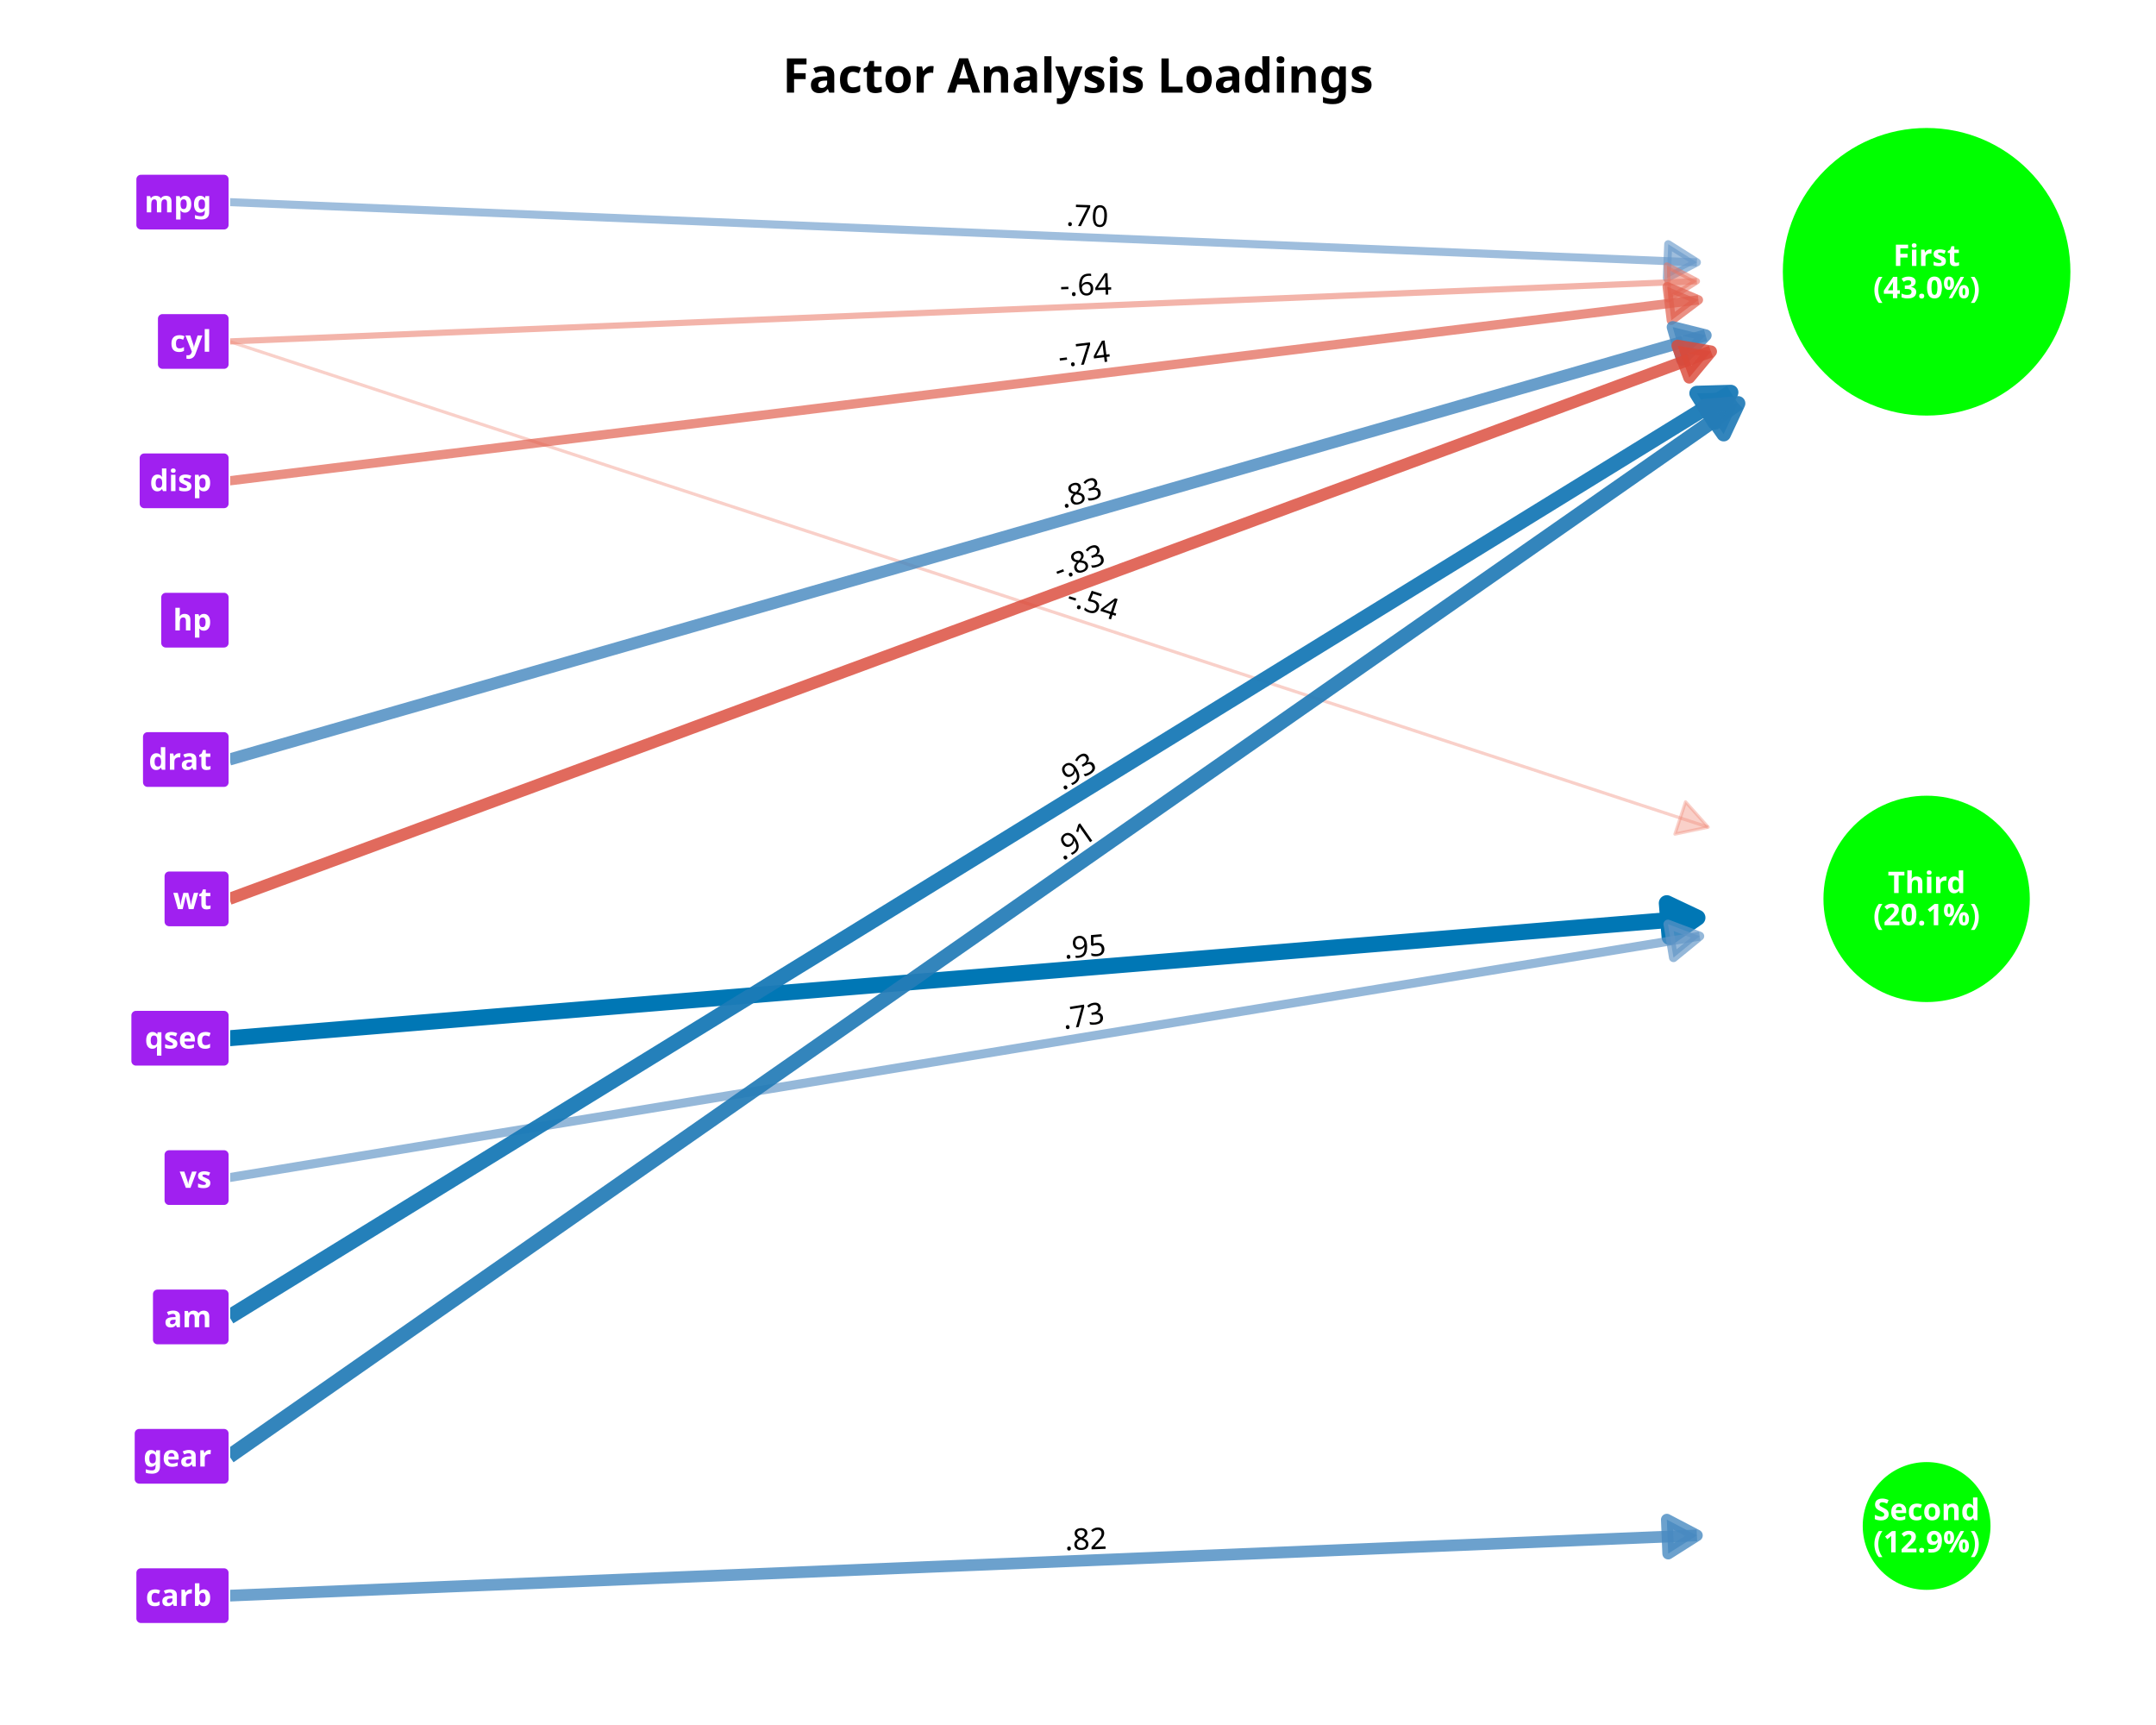
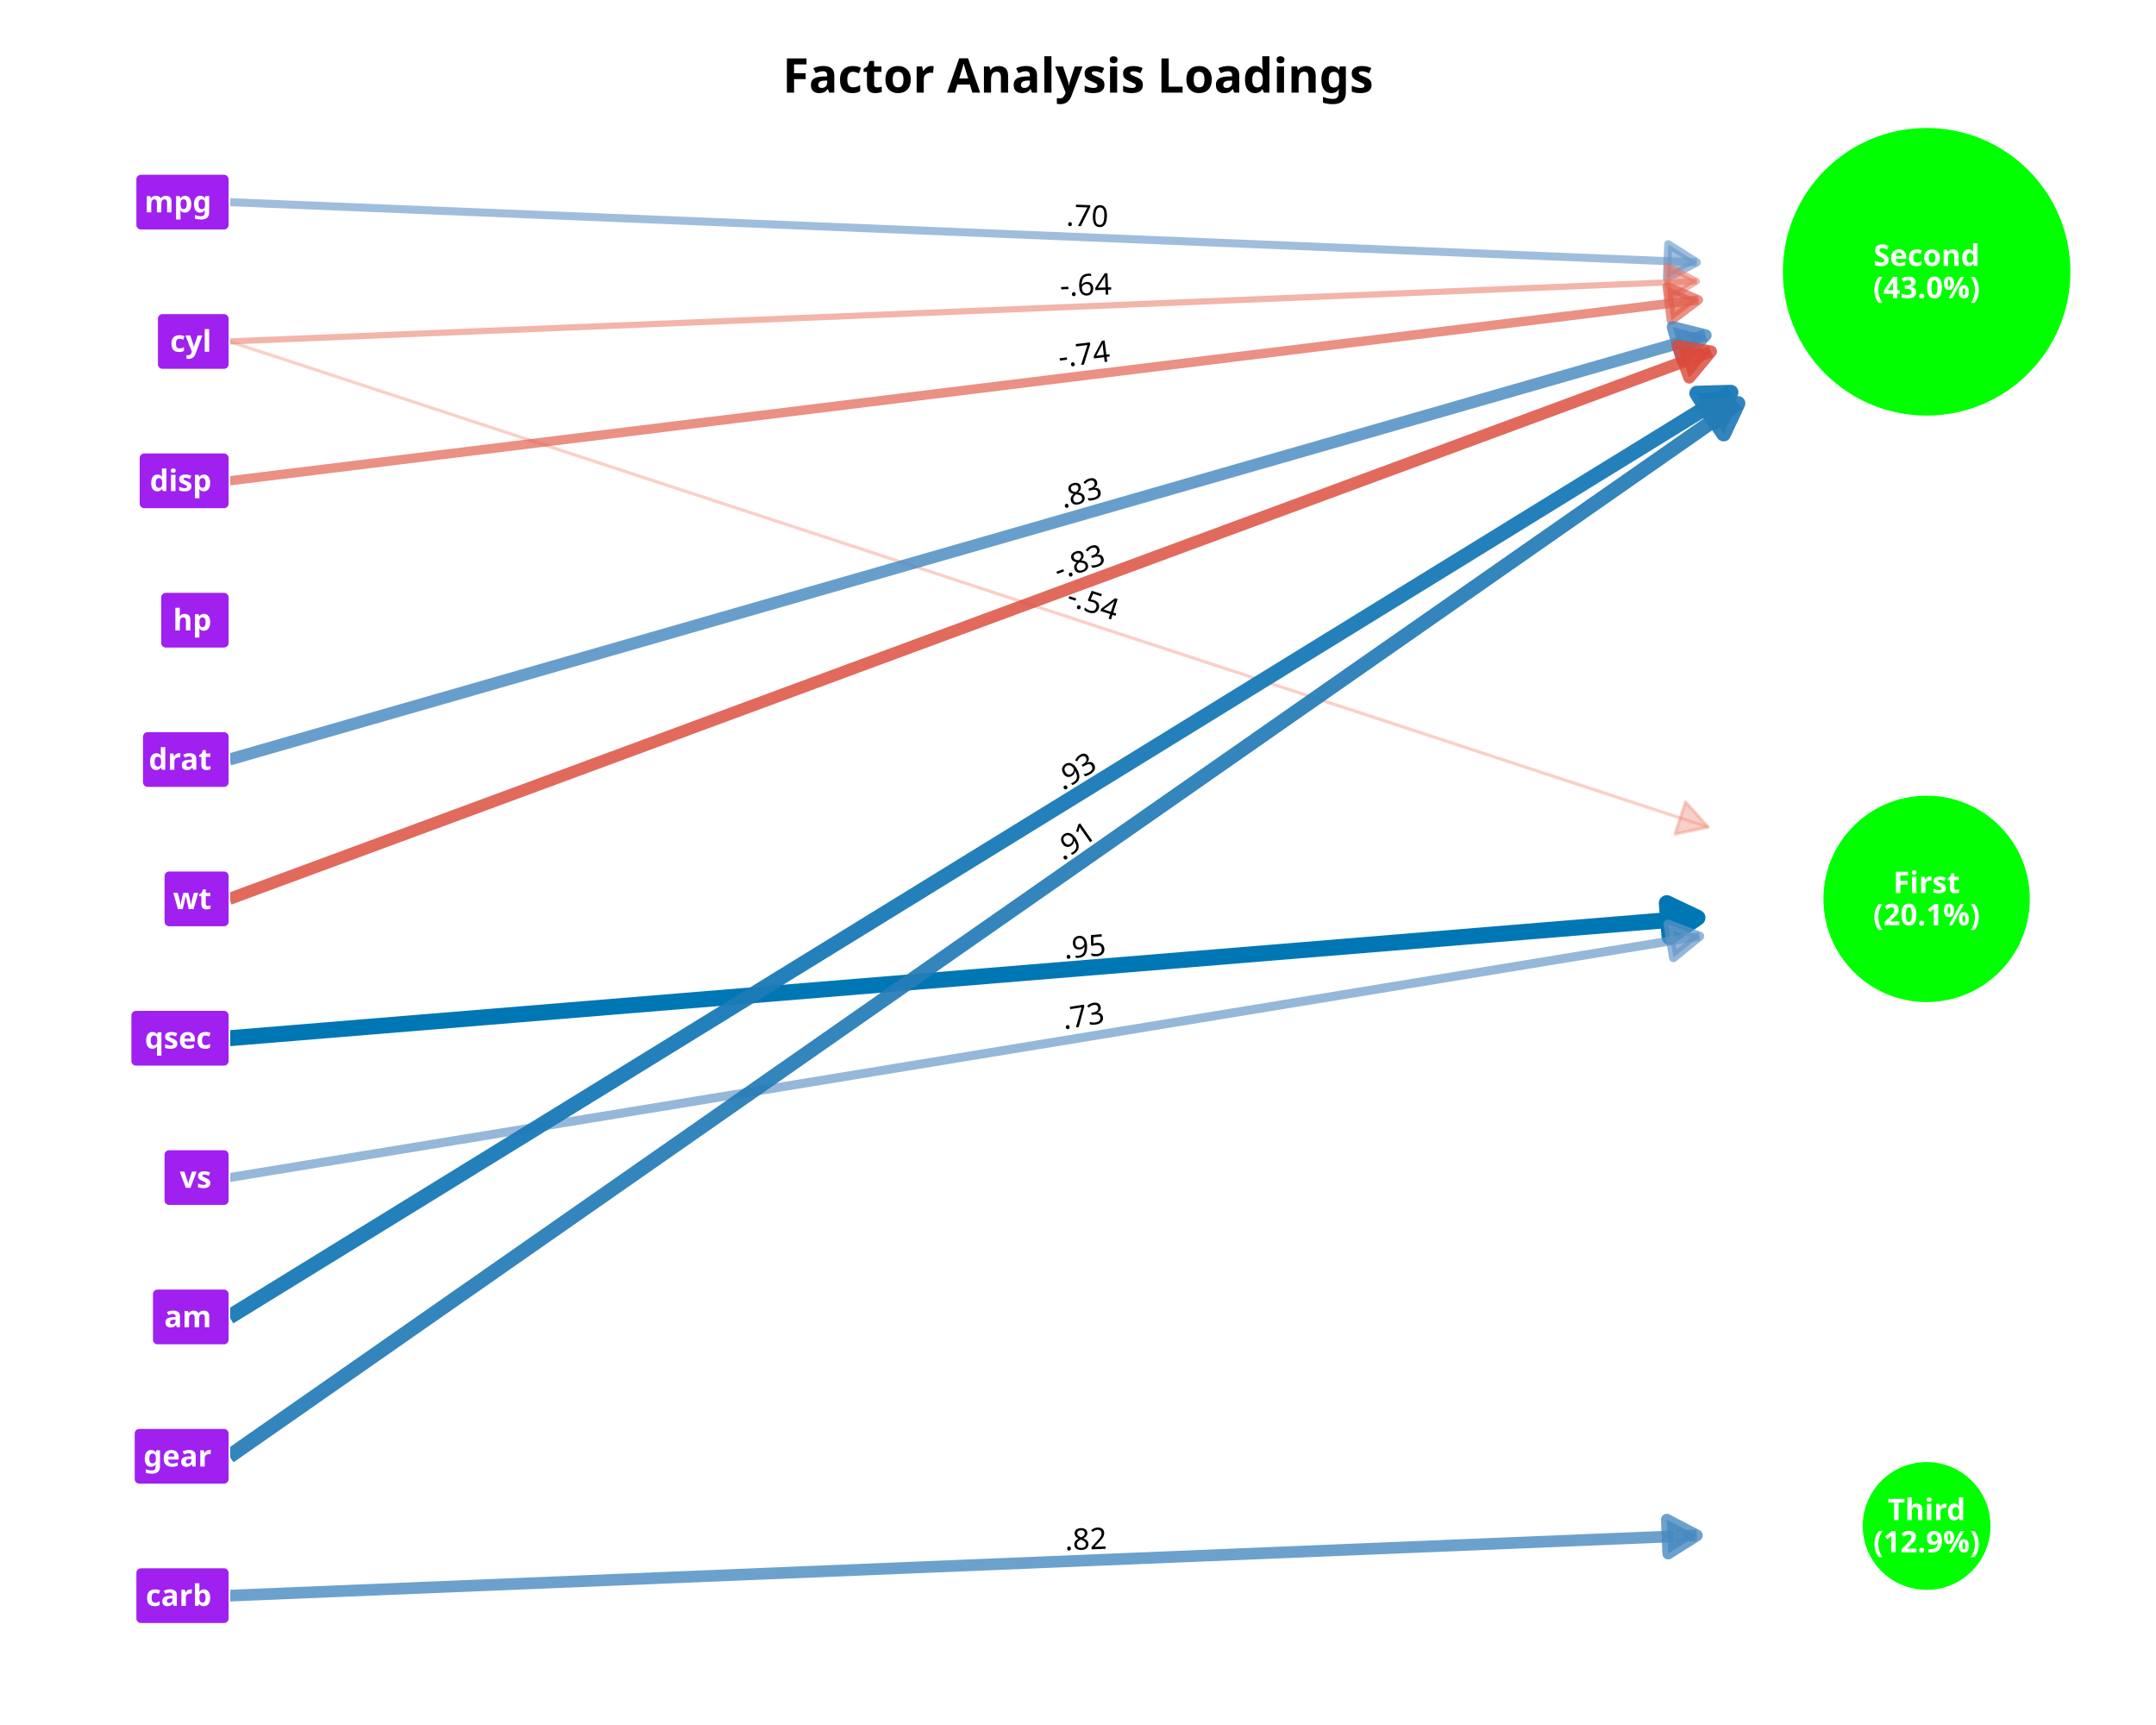
<svg xmlns="http://www.w3.org/2000/svg" class="svglite" data-engine-version="2.0" width="720.00pt" height="576.00pt" viewBox="0 0 720.00 576.00">
  <defs>
    <style type="text/css">
    .svglite line, .svglite polyline, .svglite polygon, .svglite path, .svglite rect, .svglite circle {
      fill: none;
      stroke: #000000;
      stroke-linecap: round;
      stroke-linejoin: round;
      stroke-miterlimit: 10.00;
    }
  </style>
  </defs>
  <rect width="100%" height="100%" style="stroke: none; fill: #FFFFFF;" />
  <defs>
    <clipPath id="cpMC4wMHw3MjAuMDB8MC4wMHw1NzYuMDA=">
      <rect x="0.00" y="0.00" width="720.00" height="576.00" />
    </clipPath>
  </defs>
  <g clip-path="url(#cpMC4wMHw3MjAuMDB8MC4wMHw1NzYuMDA=)">
    <rect x="0.00" y="0.00" width="720.00" height="576.00" style="stroke-width: 1.07; stroke: none; fill: #FFFFFF;" />
    <polyline points="76.60,67.49 82.33,67.72 88.05,67.96 93.78,68.19 99.51,68.43 105.23,68.66 110.96,68.90 116.68,69.13 122.41,69.37 128.13,69.60 133.86,69.84 139.58,70.07 145.31,70.31 151.03,70.54 156.76,70.78 162.48,71.01 168.21,71.25 173.93,71.48 179.66,71.72 185.38,71.95 191.11,72.19 196.83,72.42 202.56,72.66 208.28,72.89 214.01,73.13 219.73,73.36 225.46,73.60 231.18,73.83 236.91,74.07 242.63,74.30 248.36,74.54 254.08,74.77 259.81,75.01 265.53,75.24 271.26,75.48 276.99,75.71 282.71,75.95 288.44,76.18 294.16,76.42 299.89,76.65 305.61,76.89 311.34,77.12 317.06,77.36 322.79,77.59 328.51,77.83 334.24,78.06 339.96,78.30 345.69,78.53 351.41,78.77 357.14,79.00 362.86,79.24 368.59,79.47 374.31,79.71 380.04,79.94 385.76,80.18 391.49,80.41 397.21,80.65 402.94,80.88 408.66,81.12 414.39,81.35 420.11,81.59 425.84,81.82 431.56,82.06 437.29,82.29 443.01,82.53 448.74,82.76 454.47,83.00 460.19,83.23 465.92,83.47 471.64,83.70 477.37,83.94 483.09,84.17 488.82,84.41 494.54,84.64 500.27,84.88 505.99,85.11 511.72,85.35 517.44,85.58 523.17,85.82 528.89,86.05 534.62,86.29 540.34,86.52 546.07,86.76 551.79,86.99 557.52,87.23 563.24,87.46 566.68,87.60 " style="stroke-width: 2.68; stroke: #6899C9; stroke-opacity: 0.63; stroke-linecap: butt;" />
    <polygon points="556.64,92.87 566.68,87.60 557.10,81.54 " style="stroke-width: 2.68; stroke: #6899C9; stroke-opacity: 0.63; stroke-linecap: butt; fill: #6899C9; fill-opacity: 0.63;" />
    <polyline points="76.60,114.02 82.33,113.78 88.05,113.55 93.78,113.31 99.51,113.08 105.23,112.84 110.96,112.61 116.68,112.37 122.41,112.14 128.13,111.90 133.86,111.67 139.58,111.43 145.31,111.20 151.03,110.96 156.76,110.73 162.48,110.49 168.21,110.26 173.93,110.02 179.66,109.79 185.38,109.55 191.11,109.32 196.83,109.08 202.56,108.85 208.28,108.61 214.01,108.38 219.73,108.14 225.46,107.91 231.18,107.67 236.91,107.44 242.63,107.20 248.36,106.97 254.08,106.73 259.81,106.50 265.53,106.26 271.26,106.03 276.99,105.79 282.71,105.56 288.44,105.32 294.16,105.09 299.89,104.85 305.61,104.62 311.34,104.38 317.06,104.15 322.79,103.91 328.51,103.68 334.24,103.44 339.96,103.21 345.69,102.97 351.41,102.74 357.14,102.50 362.86,102.27 368.59,102.03 374.31,101.80 380.04,101.56 385.76,101.33 391.49,101.09 397.21,100.86 402.94,100.62 408.66,100.39 414.39,100.15 420.11,99.92 425.84,99.68 431.56,99.45 437.29,99.21 443.01,98.98 448.74,98.74 454.47,98.51 460.19,98.27 465.92,98.04 471.64,97.80 477.37,97.57 483.09,97.33 488.82,97.10 494.54,96.86 500.27,96.63 505.99,96.39 511.72,96.16 517.44,95.92 523.17,95.69 528.89,95.45 534.62,95.22 540.34,94.98 546.07,94.75 551.79,94.51 557.52,94.28 563.24,94.04 566.68,93.90 " style="stroke-width: 2.07; stroke: #E97663; stroke-opacity: 0.54; stroke-linecap: butt;" />
    <polygon points="557.10,99.97 566.68,93.90 556.64,88.64 " style="stroke-width: 2.07; stroke: #E97663; stroke-opacity: 0.54; stroke-linecap: butt; fill: #E97663; fill-opacity: 0.54;" />
    <polyline points="76.60,114.02 82.33,115.90 88.05,117.78 93.78,119.66 99.51,121.54 105.23,123.42 110.96,125.30 116.68,127.18 122.41,129.06 128.13,130.94 133.86,132.82 139.58,134.70 145.31,136.58 151.03,138.46 156.76,140.34 162.48,142.22 168.21,144.10 173.93,145.98 179.66,147.86 185.38,149.74 191.11,151.62 196.83,153.50 202.56,155.38 208.28,157.26 214.01,159.14 219.73,161.02 225.46,162.90 231.18,164.78 236.91,166.66 242.63,168.54 248.36,170.42 254.08,172.30 259.81,174.18 265.53,176.06 271.26,177.94 276.99,179.82 282.71,181.70 288.44,183.58 294.16,185.46 299.89,187.34 305.61,189.22 311.34,191.10 317.06,192.98 322.79,194.86 328.51,196.74 334.24,198.62 339.96,200.50 345.69,202.38 351.41,204.26 357.14,206.14 362.86,208.02 368.59,209.90 374.31,211.78 380.04,213.66 385.76,215.54 391.49,217.42 397.21,219.30 402.94,221.18 408.66,223.06 414.39,224.94 420.11,226.82 425.84,228.70 431.56,230.58 437.29,232.46 443.01,234.34 448.74,236.22 454.47,238.10 460.19,239.98 465.92,241.86 471.64,243.75 477.37,245.63 483.09,247.51 488.82,249.39 494.54,251.27 500.27,253.15 505.99,255.03 511.72,256.91 517.44,258.79 523.17,260.67 528.89,262.55 534.62,264.43 540.34,266.31 546.07,268.19 551.79,270.07 557.52,271.95 563.24,273.83 568.97,275.71 570.45,276.19 " style="stroke-width: 1.07; stroke: #F08B79; stroke-opacity: 0.40; stroke-linecap: butt;" />
    <polygon points="559.35,278.52 570.45,276.19 562.89,267.74 " style="stroke-width: 1.07; stroke: #F08B79; stroke-opacity: 0.40; stroke-linecap: butt; fill: #F08B79; fill-opacity: 0.40;" />
    <polyline points="76.60,160.55 82.33,159.85 88.05,159.14 93.78,158.44 99.51,157.73 105.23,157.03 110.96,156.32 116.68,155.62 122.41,154.91 128.13,154.21 133.86,153.50 139.58,152.80 145.31,152.09 151.03,151.39 156.76,150.68 162.48,149.98 168.21,149.27 173.93,148.57 179.66,147.86 185.38,147.16 191.11,146.45 196.83,145.75 202.56,145.04 208.28,144.34 214.01,143.63 219.73,142.93 225.46,142.22 231.18,141.52 236.91,140.81 242.63,140.11 248.36,139.40 254.08,138.70 259.81,137.99 265.53,137.29 271.26,136.58 276.99,135.88 282.71,135.17 288.44,134.46 294.16,133.76 299.89,133.05 305.61,132.35 311.34,131.64 317.06,130.94 322.79,130.23 328.51,129.53 334.24,128.82 339.96,128.12 345.69,127.41 351.41,126.71 357.14,126.00 362.86,125.30 368.59,124.59 374.31,123.89 380.04,123.18 385.76,122.48 391.49,121.77 397.21,121.07 402.94,120.36 408.66,119.66 414.39,118.95 420.11,118.25 425.84,117.54 431.56,116.84 437.29,116.13 443.01,115.43 448.74,114.72 454.47,114.02 460.19,113.31 465.92,112.61 471.64,111.90 477.37,111.20 483.09,110.49 488.82,109.79 494.54,109.08 500.27,108.38 505.99,107.67 511.72,106.97 517.44,106.26 523.17,105.56 528.89,104.85 534.62,104.15 540.34,103.44 546.07,102.74 551.79,102.03 557.52,101.33 563.24,100.62 567.19,100.14 " style="stroke-width: 3.10; stroke: #E15F4D; stroke-opacity: 0.69; stroke-linecap: butt;" />
    <polygon points="558.14,106.96 567.19,100.14 556.75,95.71 " style="stroke-width: 3.10; stroke: #E15F4D; stroke-opacity: 0.69; stroke-linecap: butt; fill: #E15F4D; fill-opacity: 0.69;" />
    <polyline points="76.60,253.62 82.33,251.97 88.05,250.33 93.78,248.68 99.51,247.04 105.23,245.39 110.96,243.75 116.68,242.10 122.41,240.45 128.13,238.81 133.86,237.16 139.58,235.52 145.31,233.87 151.03,232.23 156.76,230.58 162.48,228.94 168.21,227.29 173.93,225.65 179.66,224.00 185.38,222.36 191.11,220.71 196.83,219.07 202.56,217.42 208.28,215.78 214.01,214.13 219.73,212.49 225.46,210.84 231.18,209.20 236.91,207.55 242.63,205.91 248.36,204.26 254.08,202.62 259.81,200.97 265.53,199.33 271.26,197.68 276.99,196.04 282.71,194.39 288.44,192.75 294.16,191.10 299.89,189.46 305.61,187.81 311.34,186.17 317.06,184.52 322.79,182.88 328.51,181.23 334.24,179.59 339.96,177.94 345.69,176.30 351.41,174.65 357.14,173.01 362.86,171.36 368.59,169.72 374.31,168.07 380.04,166.43 385.76,164.78 391.49,163.14 397.21,161.49 402.94,159.85 408.66,158.20 414.39,156.56 420.11,154.91 425.84,153.27 431.56,151.62 437.29,149.98 443.01,148.33 448.74,146.69 454.47,145.04 460.19,143.40 465.92,141.75 471.64,140.11 477.37,138.46 483.09,136.82 488.82,135.17 494.54,133.52 500.27,131.88 505.99,130.23 511.72,128.59 517.44,126.94 523.17,125.30 528.89,123.65 534.62,122.01 540.34,120.36 546.07,118.72 551.79,117.07 557.52,115.43 563.24,113.78 568.97,112.14 569.60,111.96 " style="stroke-width: 4.01; stroke: #4588BF; stroke-opacity: 0.81; stroke-linecap: butt;" />
    <polygon points="561.73,120.12 569.60,111.96 558.60,109.22 " style="stroke-width: 4.01; stroke: #4588BF; stroke-opacity: 0.81; stroke-linecap: butt; fill: #4588BF; fill-opacity: 0.81;" />
    <polyline points="76.60,300.15 82.33,298.03 88.05,295.92 93.78,293.80 99.51,291.69 105.23,289.57 110.96,287.46 116.68,285.34 122.41,283.23 128.13,281.11 133.86,279.00 139.58,276.88 145.31,274.77 151.03,272.65 156.76,270.54 162.48,268.42 168.21,266.31 173.93,264.19 179.66,262.08 185.38,259.96 191.11,257.85 196.83,255.73 202.56,253.62 208.28,251.50 214.01,249.39 219.73,247.27 225.46,245.16 231.18,243.04 236.91,240.92 242.63,238.81 248.36,236.69 254.08,234.58 259.81,232.46 265.53,230.35 271.26,228.23 276.99,226.12 282.71,224.00 288.44,221.89 294.16,219.77 299.89,217.66 305.61,215.54 311.34,213.43 317.06,211.31 322.79,209.20 328.51,207.08 334.24,204.97 339.96,202.85 345.69,200.74 351.41,198.62 357.14,196.51 362.86,194.39 368.59,192.28 374.31,190.16 380.04,188.05 385.76,185.93 391.49,183.82 397.21,181.70 402.94,179.59 408.66,177.47 414.39,175.36 420.11,173.24 425.84,171.13 431.56,169.01 437.29,166.90 443.01,164.78 448.74,162.67 454.47,160.55 460.19,158.44 465.92,156.32 471.64,154.21 477.37,152.09 483.09,149.98 488.82,147.86 494.54,145.75 500.27,143.63 505.99,141.52 511.72,139.40 517.44,137.29 523.17,135.17 528.89,133.05 534.62,130.94 540.34,128.82 546.07,126.71 551.79,124.59 557.52,122.48 563.24,120.36 568.97,118.25 571.38,117.36 " style="stroke-width: 4.02; stroke: #DA493A; stroke-opacity: 0.82; stroke-linecap: butt;" />
    <polygon points="564.13,126.08 571.38,117.36 560.20,115.44 " style="stroke-width: 4.02; stroke: #DA493A; stroke-opacity: 0.82; stroke-linecap: butt; fill: #DA493A; fill-opacity: 0.82;" />
    <polyline points="76.60,346.68 82.33,346.21 88.05,345.74 93.78,345.27 99.51,344.80 105.23,344.33 110.96,343.86 116.68,343.39 122.41,342.92 128.13,342.45 133.86,341.98 139.58,341.51 145.31,341.04 151.03,340.57 156.76,340.10 162.48,339.63 168.21,339.16 173.93,338.69 179.66,338.22 185.38,337.75 191.11,337.28 196.83,336.81 202.56,336.34 208.28,335.87 214.01,335.40 219.73,334.93 225.46,334.46 231.18,333.99 236.91,333.52 242.63,333.05 248.36,332.58 254.08,332.11 259.81,331.64 265.53,331.17 271.26,330.70 276.99,330.23 282.71,329.76 288.44,329.29 294.16,328.82 299.89,328.35 305.61,327.88 311.34,327.41 317.06,326.94 322.79,326.47 328.51,326.00 334.24,325.53 339.96,325.06 345.69,324.59 351.41,324.12 357.14,323.65 362.86,323.18 368.59,322.71 374.31,322.24 380.04,321.77 385.76,321.30 391.49,320.83 397.21,320.36 402.94,319.89 408.66,319.42 414.39,318.95 420.11,318.48 425.84,318.01 431.56,317.54 437.29,317.07 443.01,316.60 448.74,316.13 454.47,315.66 460.19,315.19 465.92,314.72 471.64,314.25 477.37,313.78 483.09,313.31 488.82,312.84 494.54,312.37 500.27,311.90 505.99,311.43 511.72,310.96 517.44,310.49 523.17,310.02 528.89,309.55 534.62,309.08 540.34,308.61 546.07,308.14 551.79,307.67 557.52,307.20 563.24,306.73 566.87,306.43 " style="stroke-width: 5.33; stroke: #0077B5; stroke-linecap: butt;" />
    <polygon points="557.55,312.88 566.87,306.43 556.62,301.58 " style="stroke-width: 5.33; stroke: #0077B5; stroke-linecap: butt; fill: #0077B5;" />
    <polyline points="76.60,393.21 82.33,392.27 88.05,391.33 93.78,390.39 99.51,389.45 105.23,388.51 110.96,387.57 116.68,386.63 122.41,385.69 128.13,384.75 133.86,383.81 139.58,382.87 145.31,381.93 151.03,380.99 156.76,380.05 162.48,379.11 168.21,378.17 173.93,377.23 179.66,376.29 185.38,375.35 191.11,374.41 196.83,373.47 202.56,372.53 208.28,371.59 214.01,370.65 219.73,369.71 225.46,368.77 231.18,367.83 236.91,366.89 242.63,365.95 248.36,365.01 254.08,364.07 259.81,363.13 265.53,362.19 271.26,361.25 276.99,360.31 282.71,359.37 288.44,358.43 294.16,357.49 299.89,356.55 305.61,355.61 311.34,354.67 317.06,353.73 322.79,352.79 328.51,351.85 334.24,350.91 339.96,349.97 345.69,349.03 351.41,348.09 357.14,347.15 362.86,346.21 368.59,345.27 374.31,344.33 380.04,343.39 385.76,342.45 391.49,341.51 397.21,340.57 402.94,339.63 408.66,338.69 414.39,337.75 420.11,336.81 425.84,335.87 431.56,334.93 437.29,333.99 443.01,333.05 448.74,332.11 454.47,331.17 460.19,330.23 465.92,329.29 471.64,328.35 477.37,327.41 483.09,326.47 488.82,325.53 494.54,324.59 500.27,323.65 505.99,322.71 511.72,321.77 517.44,320.83 523.17,319.89 528.89,318.95 534.62,318.01 540.34,317.07 546.07,316.13 551.79,315.19 557.52,314.25 563.24,313.31 567.63,312.59 " style="stroke-width: 2.99; stroke: #6195C7; stroke-opacity: 0.67; stroke-linecap: butt;" />
    <polygon points="558.86,319.77 567.63,312.59 557.02,308.58 " style="stroke-width: 2.99; stroke: #6195C7; stroke-opacity: 0.67; stroke-linecap: butt; fill: #6195C7; fill-opacity: 0.67;" />
    <polyline points="76.60,439.74 82.33,436.22 88.05,432.69 93.78,429.17 99.51,425.64 105.23,422.12 110.96,418.59 116.68,415.07 122.41,411.54 128.13,408.02 133.86,404.49 139.58,400.97 145.31,397.44 151.03,393.92 156.76,390.39 162.48,386.87 168.21,383.34 173.93,379.82 179.66,376.29 185.38,372.77 191.11,369.24 196.83,365.72 202.56,362.19 208.28,358.67 214.01,355.14 219.73,351.62 225.46,348.09 231.18,344.56 236.91,341.04 242.63,337.51 248.36,333.99 254.08,330.46 259.81,326.94 265.53,323.41 271.26,319.89 276.99,316.36 282.71,312.84 288.44,309.31 294.16,305.79 299.89,302.26 305.61,298.74 311.34,295.21 317.06,291.69 322.79,288.16 328.51,284.64 334.24,281.11 339.96,277.59 345.69,274.06 351.41,270.54 357.14,267.01 362.86,263.49 368.59,259.96 374.31,256.44 380.04,252.91 385.76,249.39 391.49,245.86 397.21,242.34 402.94,238.81 408.66,235.28 414.39,231.76 420.11,228.23 425.84,224.71 431.56,221.18 437.29,217.66 443.01,214.13 448.74,210.61 454.47,207.08 460.19,203.56 465.92,200.03 471.64,196.51 477.37,192.98 483.09,189.46 488.82,185.93 494.54,182.41 500.27,178.88 505.99,175.36 511.72,171.83 517.44,168.31 523.17,164.78 528.89,161.26 534.62,157.73 540.34,154.21 546.07,150.68 551.79,147.16 557.52,143.63 563.24,140.11 568.97,136.58 574.69,133.05 578.02,131.01 " style="stroke-width: 5.05; stroke: #1C7BB7; stroke-opacity: 0.96; stroke-linecap: butt;" />
    <polygon points="572.63,140.98 578.02,131.01 566.68,131.33 " style="stroke-width: 5.05; stroke: #1C7BB7; stroke-opacity: 0.96; stroke-linecap: butt; fill: #1C7BB7; fill-opacity: 0.96;" />
    <polyline points="76.60,486.28 82.33,482.28 88.05,478.29 93.78,474.29 99.51,470.30 105.23,466.30 110.96,462.31 116.68,458.31 122.41,454.31 128.13,450.32 133.86,446.32 139.58,442.33 145.31,438.33 151.03,434.34 156.76,430.34 162.48,426.35 168.21,422.35 173.93,418.36 179.66,414.36 185.38,410.37 191.11,406.37 196.83,402.38 202.56,398.38 208.28,394.39 214.01,390.39 219.73,386.40 225.46,382.40 231.18,378.41 236.91,374.41 242.63,370.42 248.36,366.42 254.08,362.43 259.81,358.43 265.53,354.44 271.26,350.44 276.99,346.44 282.71,342.45 288.44,338.45 294.16,334.46 299.89,330.46 305.61,326.47 311.34,322.47 317.06,318.48 322.79,314.48 328.51,310.49 334.24,306.49 339.96,302.50 345.69,298.50 351.41,294.51 357.14,290.51 362.86,286.52 368.59,282.52 374.31,278.53 380.04,274.53 385.76,270.54 391.49,266.54 397.21,262.55 402.94,258.55 408.66,254.56 414.39,250.56 420.11,246.57 425.84,242.57 431.56,238.57 437.29,234.58 443.01,230.58 448.74,226.59 454.47,222.59 460.19,218.60 465.92,214.60 471.64,210.61 477.37,206.61 483.09,202.62 488.82,198.62 494.54,194.63 500.27,190.63 505.99,186.64 511.72,182.64 517.44,178.65 523.17,174.65 528.89,170.66 534.62,166.66 540.34,162.67 546.07,158.67 551.79,154.68 557.52,150.68 563.24,146.69 568.97,142.69 574.69,138.70 580.42,134.70 580.43,134.69 " style="stroke-width: 4.87; stroke: #257DB8; stroke-opacity: 0.93; stroke-linecap: butt;" />
    <polygon points="575.62,144.96 580.43,134.69 569.14,135.66 " style="stroke-width: 4.87; stroke: #257DB8; stroke-opacity: 0.93; stroke-linecap: butt; fill: #257DB8; fill-opacity: 0.93;" />
    <polyline points="76.60,532.81 82.33,532.57 88.05,532.34 93.78,532.10 99.51,531.87 105.23,531.63 110.96,531.40 116.68,531.16 122.41,530.93 128.13,530.69 133.86,530.46 139.58,530.22 145.31,529.99 151.03,529.75 156.76,529.52 162.48,529.28 168.21,529.05 173.93,528.81 179.66,528.58 185.38,528.34 191.11,528.11 196.83,527.87 202.56,527.64 208.28,527.40 214.01,527.17 219.73,526.93 225.46,526.70 231.18,526.46 236.91,526.23 242.63,525.99 248.36,525.76 254.08,525.52 259.81,525.29 265.53,525.05 271.26,524.82 276.99,524.58 282.71,524.35 288.44,524.11 294.16,523.88 299.89,523.64 305.61,523.41 311.34,523.17 317.06,522.94 322.79,522.70 328.51,522.47 334.24,522.23 339.96,522.00 345.69,521.76 351.41,521.53 357.14,521.29 362.86,521.06 368.59,520.82 374.31,520.59 380.04,520.35 385.76,520.12 391.49,519.88 397.21,519.65 402.94,519.41 408.66,519.18 414.39,518.94 420.11,518.71 425.84,518.47 431.56,518.24 437.29,518.00 443.01,517.77 448.74,517.53 454.47,517.30 460.19,517.06 465.92,516.83 471.64,516.59 477.37,516.36 483.09,516.12 488.82,515.89 494.54,515.65 500.27,515.42 505.99,515.18 511.72,514.95 517.44,514.71 523.17,514.48 528.89,514.24 534.62,514.01 540.34,513.77 546.07,513.54 551.79,513.30 557.52,513.07 563.24,512.83 566.68,512.69 " style="stroke-width: 3.91; stroke: #4889C0; stroke-opacity: 0.80; stroke-linecap: butt;" />
    <polygon points="557.10,518.76 566.68,512.69 556.64,507.43 " style="stroke-width: 3.91; stroke: #4889C0; stroke-opacity: 0.80; stroke-linecap: butt; fill: #4889C0; fill-opacity: 0.80;" />
    <text transform="translate(363.01,75.58) rotate(-358)" text-anchor="middle" style="font-size: 9.96px; font-family: sans;" textLength="13.84px" lengthAdjust="spacingAndGlyphs">.70</text>
    <text transform="translate(362.71,98.61) rotate(-2)" text-anchor="middle" style="font-size: 9.96px; font-family: sans;" textLength="17.16px" lengthAdjust="spacingAndGlyphs">-.64</text>
    <text transform="translate(364.00,204.55) rotate(-342)" text-anchor="middle" style="font-size: 9.96px; font-family: sans;" textLength="17.16px" lengthAdjust="spacingAndGlyphs">-.54</text>
    <text transform="translate(362.42,121.67) rotate(-7)" text-anchor="middle" style="font-size: 9.96px; font-family: sans;" textLength="17.16px" lengthAdjust="spacingAndGlyphs">-.74</text>
    <text transform="translate(361.85,167.84) rotate(-16)" text-anchor="middle" style="font-size: 9.96px; font-family: sans;" textLength="13.84px" lengthAdjust="spacingAndGlyphs">.83</text>
    <text transform="translate(361.59,190.96) rotate(-20)" text-anchor="middle" style="font-size: 9.96px; font-family: sans;" textLength="17.16px" lengthAdjust="spacingAndGlyphs">-.83</text>
    <text transform="translate(362.56,319.53) rotate(-5)" text-anchor="middle" style="font-size: 9.96px; font-family: sans;" textLength="13.84px" lengthAdjust="spacingAndGlyphs">.95</text>
    <text transform="translate(362.27,342.60) rotate(-9)" text-anchor="middle" style="font-size: 9.96px; font-family: sans;" textLength="13.84px" lengthAdjust="spacingAndGlyphs">.73</text>
    <text transform="translate(360.94,260.37) rotate(-32)" text-anchor="middle" style="font-size: 9.96px; font-family: sans;" textLength="13.84px" lengthAdjust="spacingAndGlyphs">.93</text>
    <text transform="translate(360.77,283.52) rotate(-35)" text-anchor="middle" style="font-size: 9.96px; font-family: sans;" textLength="13.84px" lengthAdjust="spacingAndGlyphs">.91</text>
    <text transform="translate(362.71,517.40) rotate(-2)" text-anchor="middle" style="font-size: 9.96px; font-family: sans;" textLength="13.84px" lengthAdjust="spacingAndGlyphs">.82</text>
    <circle cx="643.40" cy="90.75" r="49.08" style="stroke-width: 2.13; stroke: #FFFFFF; fill: #00FF00;" />
    <circle cx="643.40" cy="300.15" r="35.52" style="stroke-width: 2.13; stroke: #FFFFFF; fill: #00FF00;" />
    <circle cx="643.40" cy="509.54" r="22.40" style="stroke-width: 2.13; stroke: #FFFFFF; fill: #00FF00;" />
-     <text x="643.40" y="88.80" text-anchor="middle" style="font-size: 9.96px; font-weight: bold; fill: #FFFFFF; font-family: sans;" textLength="19.36px" lengthAdjust="spacingAndGlyphs">First</text>
+     <text x="643.40" y="88.80" text-anchor="middle" style="font-size: 9.96px; font-weight: bold; fill: #FFFFFF; font-family: sans;" textLength="33.78px" lengthAdjust="spacingAndGlyphs">Second</text>
    <text x="643.40" y="99.56" text-anchor="middle" style="font-size: 9.96px; font-weight: bold; fill: #FFFFFF; font-family: sans;" textLength="34.87px" lengthAdjust="spacingAndGlyphs">(43.0%)</text>
-     <text x="643.40" y="298.20" text-anchor="middle" style="font-size: 9.96px; font-weight: bold; fill: #FFFFFF; font-family: sans;" textLength="22.69px" lengthAdjust="spacingAndGlyphs">Third</text>
+     <text x="643.40" y="298.20" text-anchor="middle" style="font-size: 9.96px; font-weight: bold; fill: #FFFFFF; font-family: sans;" textLength="19.36px" lengthAdjust="spacingAndGlyphs">First</text>
    <text x="643.40" y="308.95" text-anchor="middle" style="font-size: 9.96px; font-weight: bold; fill: #FFFFFF; font-family: sans;" textLength="34.87px" lengthAdjust="spacingAndGlyphs">(20.1%)</text>
-     <text x="643.40" y="507.59" text-anchor="middle" style="font-size: 9.96px; font-weight: bold; fill: #FFFFFF; font-family: sans;" textLength="33.78px" lengthAdjust="spacingAndGlyphs">Second</text>
+     <text x="643.40" y="507.59" text-anchor="middle" style="font-size: 9.96px; font-weight: bold; fill: #FFFFFF; font-family: sans;" textLength="22.69px" lengthAdjust="spacingAndGlyphs">Third</text>
    <text x="643.40" y="518.35" text-anchor="middle" style="font-size: 9.96px; font-weight: bold; fill: #FFFFFF; font-family: sans;" textLength="34.87px" lengthAdjust="spacingAndGlyphs">(12.9%)</text>
    <polygon points="47.07,76.89 74.81,76.89 74.74,76.89 75.03,76.88 75.31,76.82 75.58,76.72 75.83,76.57 76.05,76.39 76.24,76.17 76.40,75.93 76.51,75.66 76.58,75.38 76.60,75.10 76.60,75.10 76.60,59.88 76.60,59.88 76.58,59.59 76.51,59.31 76.40,59.04 76.24,58.80 76.05,58.58 75.83,58.40 75.58,58.26 75.31,58.16 75.03,58.10 74.81,58.09 47.07,58.09 47.29,58.10 47.00,58.09 46.71,58.12 46.43,58.20 46.17,58.33 45.94,58.49 45.73,58.69 45.55,58.92 45.42,59.17 45.33,59.45 45.28,59.73 45.28,59.88 45.28,75.10 45.28,74.95 45.28,75.24 45.33,75.53 45.42,75.80 45.55,76.05 45.73,76.28 45.94,76.48 46.17,76.65 46.43,76.77 46.71,76.85 47.00,76.89 " style="stroke-width: 0.53; stroke: #FFFFFF; fill: #A020F0;" />
    <text x="70.63" y="70.91" text-anchor="end" style="font-size: 9.96px; font-weight: bold; fill: #FFFFFF; font-family: sans;" textLength="19.38px" lengthAdjust="spacingAndGlyphs">mpg</text>
    <polygon points="54.27,123.42 74.81,123.42 74.74,123.42 75.03,123.41 75.31,123.35 75.58,123.25 75.83,123.10 76.05,122.92 76.24,122.71 76.40,122.46 76.51,122.20 76.58,121.92 76.60,121.63 76.60,121.63 76.60,106.41 76.60,106.41 76.58,106.12 76.51,105.84 76.40,105.58 76.24,105.33 76.05,105.12 75.83,104.93 75.58,104.79 75.31,104.69 75.03,104.63 74.81,104.62 54.27,104.62 54.49,104.63 54.20,104.62 53.91,104.65 53.63,104.73 53.37,104.86 53.14,105.02 52.93,105.22 52.75,105.45 52.62,105.71 52.53,105.98 52.48,106.27 52.48,106.41 52.48,121.63 52.48,121.48 52.48,121.77 52.53,122.06 52.62,122.33 52.75,122.59 52.93,122.82 53.14,123.02 53.37,123.18 53.63,123.30 53.91,123.38 54.20,123.42 " style="stroke-width: 0.53; stroke: #FFFFFF; fill: #A020F0;" />
    <text x="70.63" y="117.45" text-anchor="end" style="font-size: 9.96px; font-weight: bold; fill: #FFFFFF; font-family: sans;" textLength="12.18px" lengthAdjust="spacingAndGlyphs">cyl</text>
    <polygon points="48.17,169.95 74.81,169.95 74.74,169.95 75.03,169.94 75.31,169.88 75.58,169.78 75.83,169.64 76.05,169.45 76.24,169.24 76.40,168.99 76.51,168.73 76.58,168.45 76.60,168.16 76.60,168.16 76.60,152.94 76.60,152.94 76.58,152.65 76.51,152.37 76.40,152.11 76.24,151.87 76.05,151.65 75.83,151.47 75.58,151.32 75.31,151.22 75.03,151.16 74.81,151.15 48.17,151.15 48.39,151.16 48.10,151.15 47.82,151.19 47.54,151.27 47.28,151.39 47.04,151.55 46.83,151.75 46.66,151.98 46.53,152.24 46.43,152.51 46.39,152.80 46.38,152.94 46.38,168.16 46.39,168.02 46.39,168.30 46.43,168.59 46.53,168.86 46.66,169.12 46.83,169.35 47.04,169.55 47.28,169.71 47.54,169.84 47.82,169.92 48.10,169.95 " style="stroke-width: 0.53; stroke: #FFFFFF; fill: #A020F0;" />
    <text x="70.63" y="163.98" text-anchor="end" style="font-size: 9.96px; font-weight: bold; fill: #FFFFFF; font-family: sans;" textLength="18.27px" lengthAdjust="spacingAndGlyphs">disp</text>
    <polygon points="55.37,216.49 74.81,216.49 74.74,216.48 75.03,216.47 75.31,216.41 75.58,216.31 75.83,216.17 76.05,215.99 76.24,215.77 76.40,215.53 76.51,215.26 76.58,214.98 76.60,214.69 76.60,214.69 76.60,199.47 76.60,199.47 76.58,199.19 76.51,198.91 76.40,198.64 76.24,198.40 76.05,198.18 75.83,198.00 75.58,197.85 75.31,197.75 75.03,197.69 74.81,197.68 55.37,197.68 55.59,197.69 55.30,197.68 55.01,197.72 54.73,197.80 54.47,197.92 54.24,198.09 54.03,198.29 53.85,198.52 53.72,198.77 53.63,199.05 53.58,199.33 53.58,199.47 53.58,214.69 53.58,214.55 53.58,214.84 53.63,215.12 53.72,215.40 53.85,215.65 54.03,215.88 54.24,216.08 54.47,216.24 54.73,216.37 55.01,216.45 55.30,216.48 " style="stroke-width: 0.53; stroke: #FFFFFF; fill: #A020F0;" />
    <text x="70.63" y="210.51" text-anchor="end" style="font-size: 9.96px; font-weight: bold; fill: #FFFFFF; font-family: sans;" textLength="11.08px" lengthAdjust="spacingAndGlyphs">hp</text>
    <polygon points="49.29,263.02 74.81,263.02 74.74,263.02 75.03,263.00 75.31,262.95 75.58,262.84 75.83,262.70 76.05,262.52 76.24,262.30 76.40,262.06 76.51,261.79 76.58,261.51 76.60,261.22 76.60,261.22 76.60,246.01 76.60,246.01 76.58,245.72 76.51,245.44 76.40,245.17 76.24,244.93 76.05,244.71 75.83,244.53 75.58,244.39 75.31,244.28 75.03,244.23 74.81,244.21 49.29,244.21 49.50,244.23 49.21,244.22 48.93,244.25 48.65,244.33 48.39,244.45 48.15,244.62 47.94,244.82 47.77,245.05 47.64,245.30 47.55,245.58 47.50,245.86 47.49,246.01 47.49,261.22 47.50,261.08 47.50,261.37 47.55,261.65 47.64,261.93 47.77,262.18 47.94,262.41 48.15,262.61 48.39,262.78 48.65,262.90 48.93,262.98 49.21,263.02 " style="stroke-width: 0.53; stroke: #FFFFFF; fill: #A020F0;" />
    <text x="70.63" y="257.04" text-anchor="end" style="font-size: 9.96px; font-weight: bold; fill: #FFFFFF; font-family: sans;" textLength="17.16px" lengthAdjust="spacingAndGlyphs">drat</text>
    <polygon points="56.49,309.55 74.81,309.55 74.74,309.55 75.03,309.54 75.31,309.48 75.58,309.38 75.83,309.23 76.05,309.05 76.24,308.83 76.40,308.59 76.51,308.32 76.58,308.04 76.60,307.76 76.60,307.76 76.60,292.54 76.60,292.54 76.58,292.25 76.51,291.97 76.40,291.71 76.24,291.46 76.05,291.25 75.83,291.06 75.58,290.92 75.31,290.82 75.03,290.76 74.81,290.75 56.49,290.75 56.70,290.76 56.41,290.75 56.13,290.78 55.85,290.86 55.59,290.99 55.35,291.15 55.14,291.35 54.97,291.58 54.84,291.84 54.75,292.11 54.70,292.39 54.69,292.54 54.69,307.76 54.70,307.61 54.70,307.90 54.75,308.19 54.84,308.46 54.97,308.72 55.14,308.95 55.35,309.15 55.59,309.31 55.85,309.43 56.13,309.51 56.41,309.55 " style="stroke-width: 0.53; stroke: #FFFFFF; fill: #A020F0;" />
    <text x="70.63" y="303.57" text-anchor="end" style="font-size: 9.96px; font-weight: bold; fill: #FFFFFF; font-family: sans;" textLength="9.96px" lengthAdjust="spacingAndGlyphs">wt</text>
    <polygon points="45.40,356.08 74.81,356.08 74.74,356.08 75.03,356.07 75.31,356.01 75.58,355.91 75.83,355.76 76.05,355.58 76.24,355.37 76.40,355.12 76.51,354.86 76.58,354.58 76.60,354.29 76.60,354.29 76.60,339.07 76.60,339.07 76.58,338.78 76.51,338.50 76.40,338.24 76.24,337.99 76.05,337.78 75.83,337.60 75.58,337.45 75.31,337.35 75.03,337.29 74.81,337.28 45.40,337.28 45.62,337.29 45.33,337.28 45.04,337.31 44.77,337.39 44.51,337.52 44.27,337.68 44.06,337.88 43.89,338.11 43.75,338.37 43.66,338.64 43.62,338.93 43.61,339.07 43.61,354.29 43.62,354.14 43.62,354.43 43.66,354.72 43.75,354.99 43.89,355.25 44.06,355.48 44.27,355.68 44.51,355.84 44.77,355.97 45.04,356.05 45.33,356.08 " style="stroke-width: 0.53; stroke: #FFFFFF; fill: #A020F0;" />
    <text x="70.63" y="350.11" text-anchor="end" style="font-size: 9.96px; font-weight: bold; fill: #FFFFFF; font-family: sans;" textLength="21.04px" lengthAdjust="spacingAndGlyphs">qsec</text>
    <polygon points="56.48,402.61 74.81,402.61 74.74,402.61 75.03,402.60 75.31,402.54 75.58,402.44 75.83,402.30 76.05,402.11 76.24,401.90 76.40,401.65 76.51,401.39 76.58,401.11 76.60,400.82 76.60,400.82 76.60,385.60 76.60,385.60 76.58,385.32 76.51,385.04 76.40,384.77 76.24,384.53 76.05,384.31 75.83,384.13 75.58,383.98 75.31,383.88 75.03,383.82 74.81,383.81 56.48,383.81 56.70,383.82 56.41,383.81 56.12,383.85 55.84,383.93 55.58,384.05 55.35,384.21 55.14,384.41 54.97,384.64 54.83,384.90 54.74,385.17 54.69,385.46 54.69,385.60 54.69,400.82 54.69,400.68 54.69,400.97 54.74,401.25 54.83,401.52 54.97,401.78 55.14,402.01 55.35,402.21 55.58,402.37 55.84,402.50 56.12,402.58 56.41,402.61 " style="stroke-width: 0.53; stroke: #FFFFFF; fill: #A020F0;" />
    <text x="70.63" y="396.64" text-anchor="end" style="font-size: 9.96px; font-weight: bold; fill: #FFFFFF; font-family: sans;" textLength="9.97px" lengthAdjust="spacingAndGlyphs">vs</text>
    <polygon points="52.61,449.15 74.81,449.15 74.74,449.14 75.03,449.13 75.31,449.08 75.58,448.97 75.83,448.83 76.05,448.65 76.24,448.43 76.40,448.19 76.51,447.92 76.58,447.64 76.60,447.35 76.60,447.35 76.60,432.14 76.60,432.14 76.58,431.85 76.51,431.57 76.40,431.30 76.24,431.06 76.05,430.84 75.83,430.66 75.58,430.52 75.31,430.41 75.03,430.36 74.81,430.34 52.61,430.34 52.82,430.36 52.54,430.34 52.25,430.38 51.97,430.46 51.71,430.58 51.47,430.75 51.27,430.95 51.09,431.18 50.96,431.43 50.87,431.71 50.82,431.99 50.82,432.14 50.82,447.35 50.82,447.21 50.82,447.50 50.87,447.78 50.96,448.06 51.09,448.31 51.27,448.54 51.47,448.74 51.71,448.91 51.97,449.03 52.25,449.11 52.54,449.14 " style="stroke-width: 0.53; stroke: #FFFFFF; fill: #A020F0;" />
    <text x="70.63" y="443.17" text-anchor="end" style="font-size: 9.96px; font-weight: bold; fill: #FFFFFF; font-family: sans;" textLength="13.84px" lengthAdjust="spacingAndGlyphs">am</text>
    <polygon points="46.51,495.68 74.81,495.68 74.74,495.68 75.03,495.67 75.31,495.61 75.58,495.51 75.83,495.36 76.05,495.18 76.24,494.96 76.40,494.72 76.51,494.45 76.58,494.17 76.60,493.89 76.60,493.89 76.60,478.67 76.60,478.67 76.58,478.38 76.51,478.10 76.40,477.83 76.24,477.59 76.05,477.37 75.83,477.19 75.58,477.05 75.31,476.95 75.03,476.89 74.81,476.87 46.51,476.87 46.73,476.89 46.44,476.88 46.16,476.91 45.88,476.99 45.62,477.11 45.38,477.28 45.17,477.48 45.00,477.71 44.86,477.96 44.77,478.24 44.73,478.52 44.72,478.67 44.72,493.89 44.73,493.74 44.73,494.03 44.77,494.31 44.86,494.59 45.00,494.84 45.17,495.07 45.38,495.27 45.62,495.44 45.88,495.56 46.16,495.64 46.44,495.68 " style="stroke-width: 0.53; stroke: #FFFFFF; fill: #A020F0;" />
    <text x="70.63" y="489.70" text-anchor="end" style="font-size: 9.96px; font-weight: bold; fill: #FFFFFF; font-family: sans;" textLength="19.93px" lengthAdjust="spacingAndGlyphs">gear</text>
    <polygon points="47.07,542.21 74.81,542.21 74.74,542.21 75.03,542.20 75.31,542.14 75.58,542.04 75.83,541.89 76.05,541.71 76.24,541.49 76.40,541.25 76.51,540.99 76.58,540.71 76.60,540.42 76.60,540.42 76.60,525.20 76.60,525.20 76.58,524.91 76.51,524.63 76.40,524.37 76.24,524.12 76.05,523.91 75.83,523.72 75.58,523.58 75.31,523.48 75.03,523.42 74.81,523.41 47.07,523.41 47.29,523.42 47.00,523.41 46.71,523.44 46.43,523.52 46.17,523.65 45.94,523.81 45.73,524.01 45.55,524.24 45.42,524.50 45.33,524.77 45.28,525.06 45.28,525.20 45.28,540.42 45.28,540.27 45.28,540.56 45.33,540.85 45.42,541.12 45.55,541.38 45.73,541.61 45.94,541.81 46.17,541.97 46.43,542.09 46.71,542.17 47.00,542.21 " style="stroke-width: 0.53; stroke: #FFFFFF; fill: #A020F0;" />
    <text x="70.63" y="536.24" text-anchor="end" style="font-size: 9.96px; font-weight: bold; fill: #FFFFFF; font-family: sans;" textLength="19.38px" lengthAdjust="spacingAndGlyphs">carb</text>
    <text x="360.00" y="30.94" text-anchor="middle" style="font-size: 16.00px; font-weight: bold; font-family: sans;" textLength="178.79px" lengthAdjust="spacingAndGlyphs">Factor Analysis Loadings</text>
  </g>
</svg>
